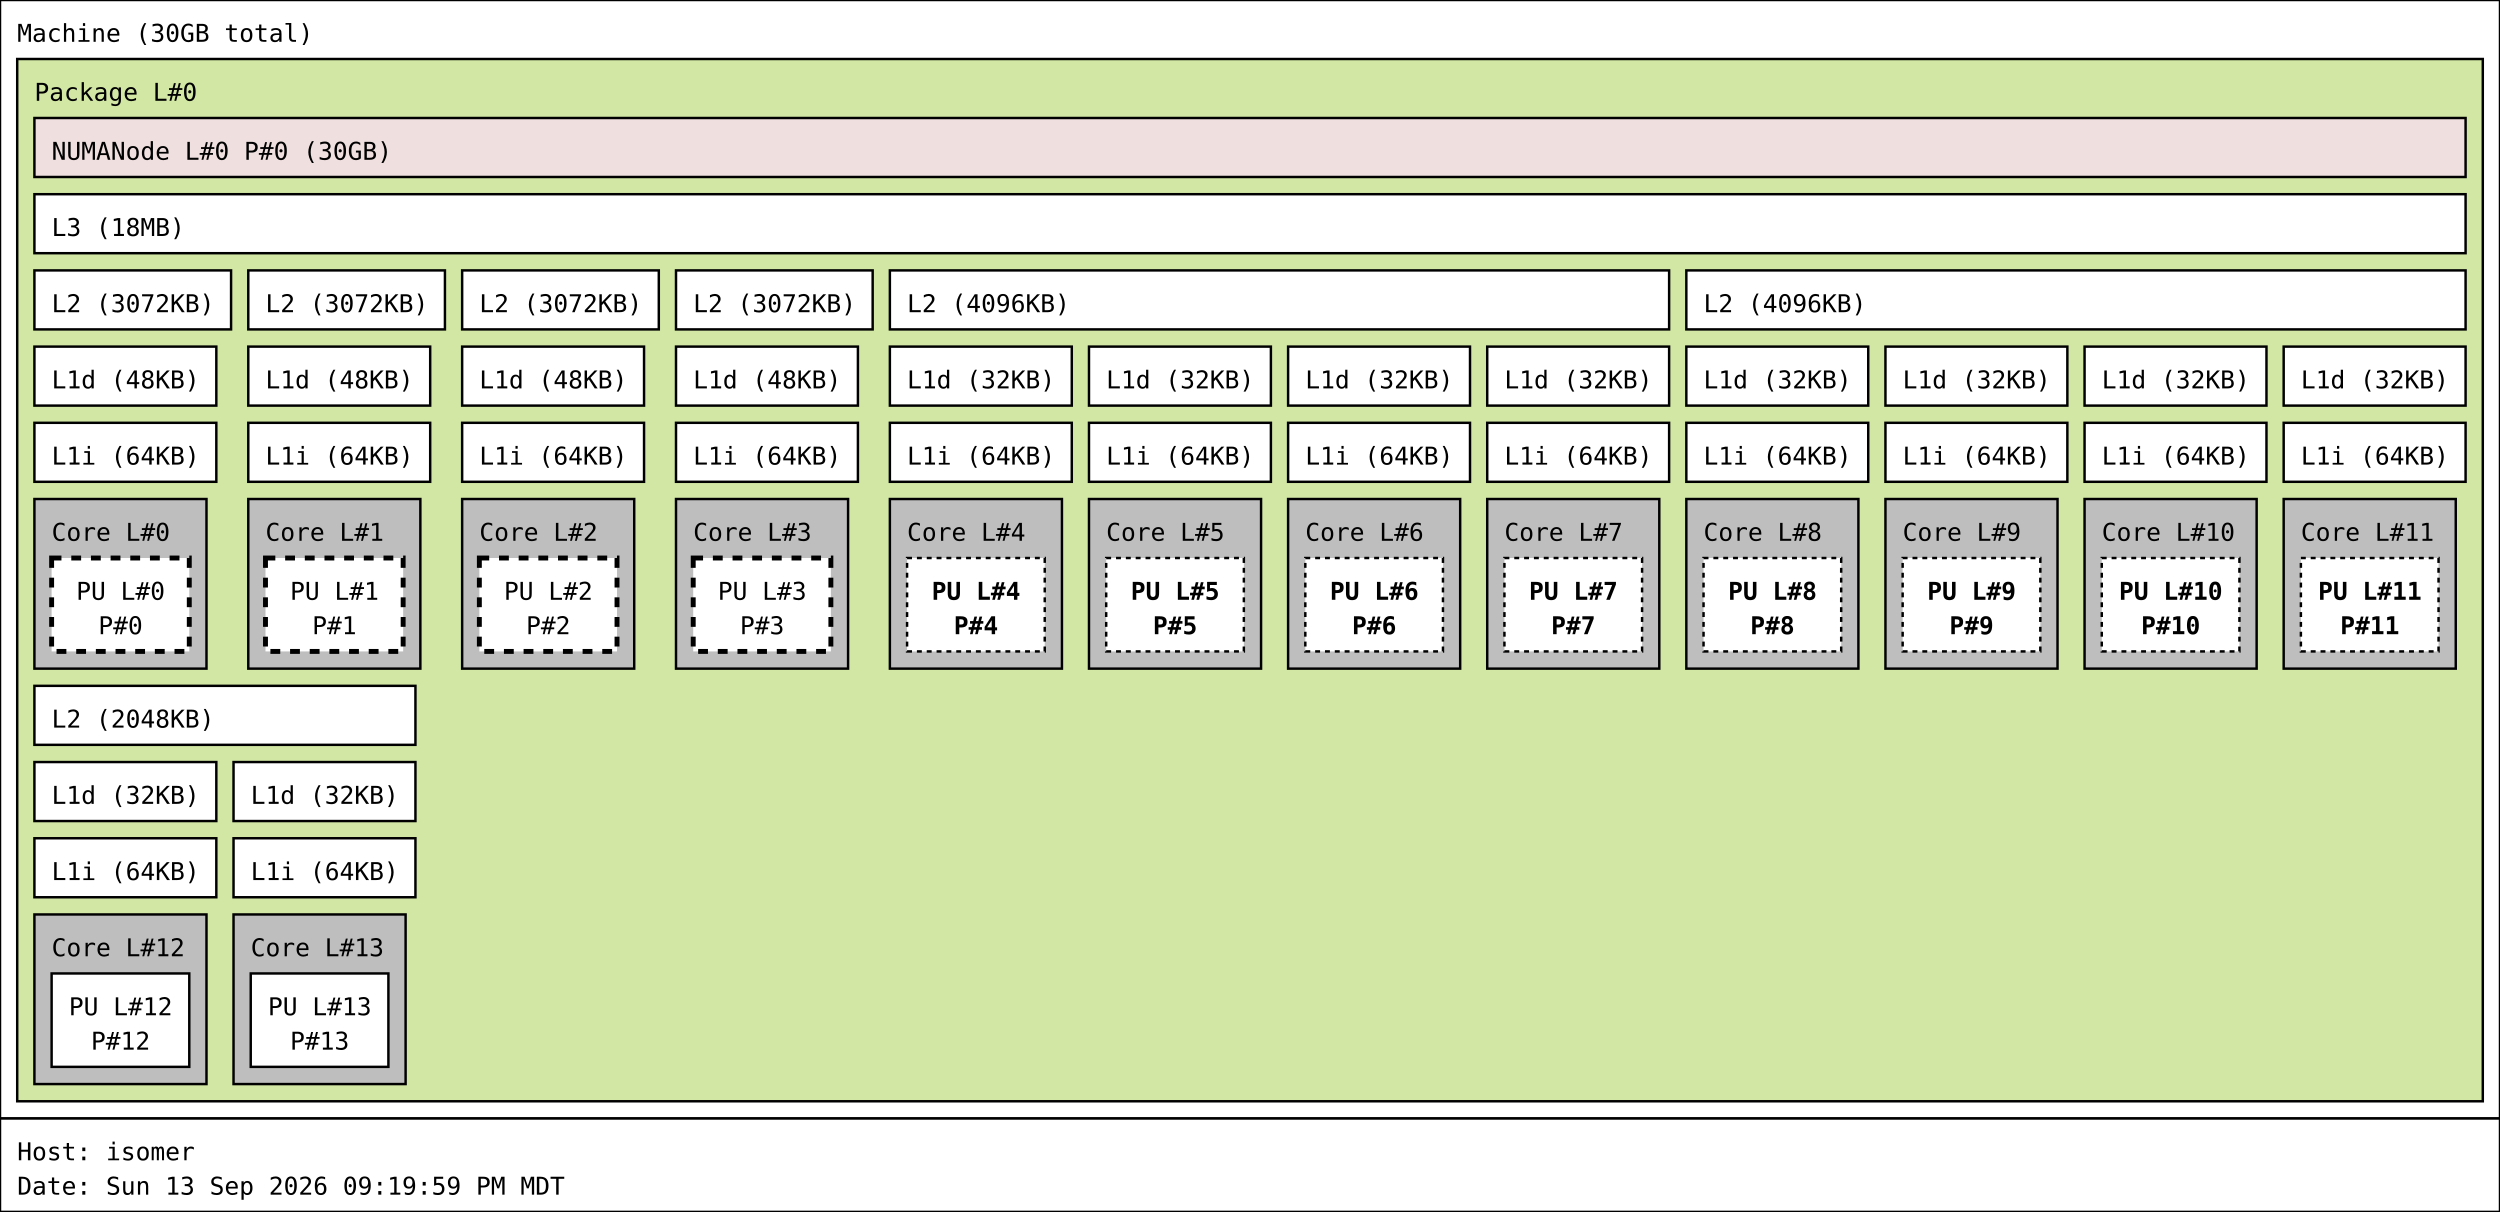
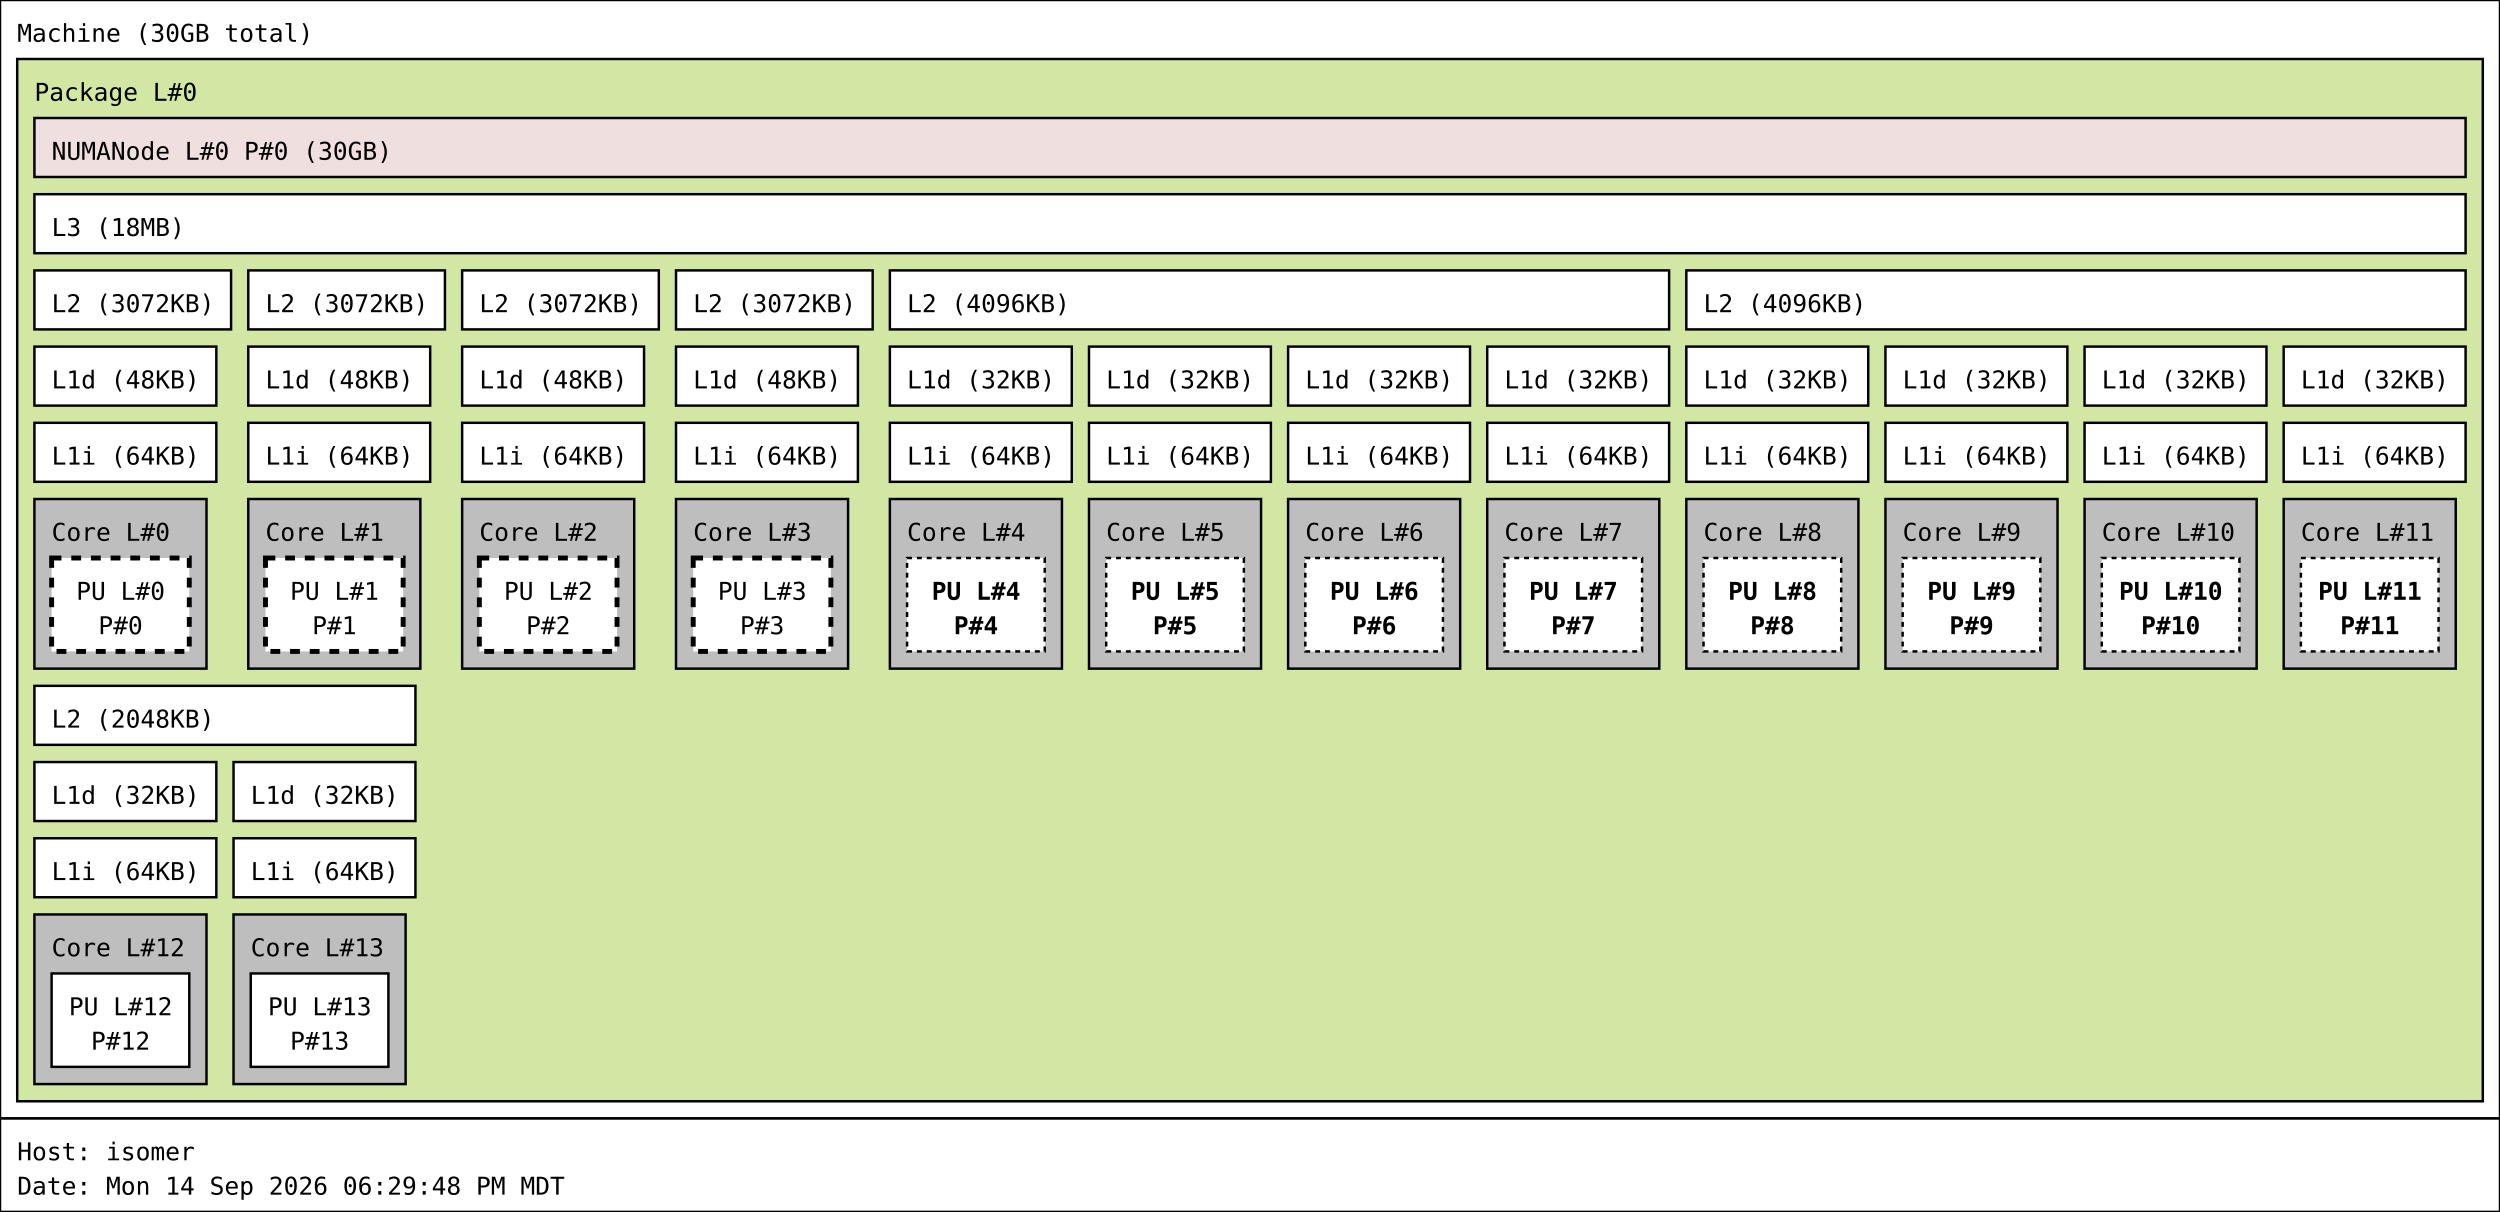
<svg xmlns="http://www.w3.org/2000/svg" width="1017px" height="493px" viewBox="0 0 1017px 493px" version="1.1">
  <rect id="Machine_0_rect" class="Machine" x="0" y="0" width="1017" height="455" fill="rgb(255,255,255)" stroke="rgb(0,0,0)" stroke-width="1" />
  <text id="Machine_0_text" class="Machine" font-family="Monospace" x="7" y="17" fill="rgb(0,0,0)" font-size="10px">Machine (30GB total)</text>
  <rect id="Package_0_rect" class="Package" x="7" y="24" width="1003" height="424" fill="rgb(210,231,164)" stroke="rgb(0,0,0)" stroke-width="1" />
  <text id="Package_0_text" class="Package" font-family="Monospace" x="14" y="41" fill="rgb(0,0,0)" font-size="10px">Package L#0</text>
  <rect id="L3_0_rect" class="L3" x="14" y="79" width="989" height="24" fill="rgb(255,255,255)" stroke="rgb(0,0,0)" stroke-width="1" />
  <text id="L3_0_text" class="L3" font-family="Monospace" x="21" y="96" fill="rgb(0,0,0)" font-size="10px">L3 (18MB)</text>
  <rect id="L2_0_rect" class="L2" x="14" y="110" width="80" height="24" fill="rgb(255,255,255)" stroke="rgb(0,0,0)" stroke-width="1" />
  <text id="L2_0_text" class="L2" font-family="Monospace" x="21" y="127" fill="rgb(0,0,0)" font-size="10px">L2 (3072KB)</text>
  <rect id="L1d_0_rect" class="L1d" x="14" y="141" width="74" height="24" fill="rgb(255,255,255)" stroke="rgb(0,0,0)" stroke-width="1" />
  <text id="L1d_0_text" class="L1d" font-family="Monospace" x="21" y="158" fill="rgb(0,0,0)" font-size="10px">L1d (48KB)</text>
  <rect id="L1i_0_rect" class="L1i" x="14" y="172" width="74" height="24" fill="rgb(255,255,255)" stroke="rgb(0,0,0)" stroke-width="1" />
  <text id="L1i_0_text" class="L1i" font-family="Monospace" x="21" y="189" fill="rgb(0,0,0)" font-size="10px">L1i (64KB)</text>
  <rect id="Core_0_rect" class="Core" x="14" y="203" width="70" height="69" fill="rgb(190,190,190)" stroke="rgb(0,0,0)" stroke-width="1" />
  <text id="Core_0_text" class="Core" font-family="Monospace" x="21" y="220" fill="rgb(0,0,0)" font-size="10px">Core L#0</text>
  <rect id="PU_0_rect" class="PU" x="21" y="227" width="56" height="38" fill="rgb(255,255,255)" stroke="rgb(0,0,0)" stroke-width="2" stroke-dasharray="4" />
  <text id="PU_0_text" class="PU" font-family="Monospace" x="31" y="244" fill="rgb(0,0,0)" font-size="10px">PU L#0</text>
  <text id="PU_0_text_1" class="PU" font-family="Monospace" x="40" y="258" fill="rgb(0,0,0)" font-size="10px">P#0</text>
  <rect id="L2_1_rect" class="L2" x="101" y="110" width="80" height="24" fill="rgb(255,255,255)" stroke="rgb(0,0,0)" stroke-width="1" />
  <text id="L2_1_text" class="L2" font-family="Monospace" x="108" y="127" fill="rgb(0,0,0)" font-size="10px">L2 (3072KB)</text>
  <rect id="L1d_1_rect" class="L1d" x="101" y="141" width="74" height="24" fill="rgb(255,255,255)" stroke="rgb(0,0,0)" stroke-width="1" />
  <text id="L1d_1_text" class="L1d" font-family="Monospace" x="108" y="158" fill="rgb(0,0,0)" font-size="10px">L1d (48KB)</text>
  <rect id="L1i_1_rect" class="L1i" x="101" y="172" width="74" height="24" fill="rgb(255,255,255)" stroke="rgb(0,0,0)" stroke-width="1" />
  <text id="L1i_1_text" class="L1i" font-family="Monospace" x="108" y="189" fill="rgb(0,0,0)" font-size="10px">L1i (64KB)</text>
  <rect id="Core_1_rect" class="Core" x="101" y="203" width="70" height="69" fill="rgb(190,190,190)" stroke="rgb(0,0,0)" stroke-width="1" />
  <text id="Core_1_text" class="Core" font-family="Monospace" x="108" y="220" fill="rgb(0,0,0)" font-size="10px">Core L#1</text>
  <rect id="PU_1_rect" class="PU" x="108" y="227" width="56" height="38" fill="rgb(255,255,255)" stroke="rgb(0,0,0)" stroke-width="2" stroke-dasharray="4" />
  <text id="PU_1_text" class="PU" font-family="Monospace" x="118" y="244" fill="rgb(0,0,0)" font-size="10px">PU L#1</text>
  <text id="PU_1_text_1" class="PU" font-family="Monospace" x="127" y="258" fill="rgb(0,0,0)" font-size="10px">P#1</text>
  <rect id="L2_2_rect" class="L2" x="188" y="110" width="80" height="24" fill="rgb(255,255,255)" stroke="rgb(0,0,0)" stroke-width="1" />
  <text id="L2_2_text" class="L2" font-family="Monospace" x="195" y="127" fill="rgb(0,0,0)" font-size="10px">L2 (3072KB)</text>
  <rect id="L1d_2_rect" class="L1d" x="188" y="141" width="74" height="24" fill="rgb(255,255,255)" stroke="rgb(0,0,0)" stroke-width="1" />
  <text id="L1d_2_text" class="L1d" font-family="Monospace" x="195" y="158" fill="rgb(0,0,0)" font-size="10px">L1d (48KB)</text>
  <rect id="L1i_2_rect" class="L1i" x="188" y="172" width="74" height="24" fill="rgb(255,255,255)" stroke="rgb(0,0,0)" stroke-width="1" />
  <text id="L1i_2_text" class="L1i" font-family="Monospace" x="195" y="189" fill="rgb(0,0,0)" font-size="10px">L1i (64KB)</text>
  <rect id="Core_2_rect" class="Core" x="188" y="203" width="70" height="69" fill="rgb(190,190,190)" stroke="rgb(0,0,0)" stroke-width="1" />
  <text id="Core_2_text" class="Core" font-family="Monospace" x="195" y="220" fill="rgb(0,0,0)" font-size="10px">Core L#2</text>
  <rect id="PU_2_rect" class="PU" x="195" y="227" width="56" height="38" fill="rgb(255,255,255)" stroke="rgb(0,0,0)" stroke-width="2" stroke-dasharray="4" />
  <text id="PU_2_text" class="PU" font-family="Monospace" x="205" y="244" fill="rgb(0,0,0)" font-size="10px">PU L#2</text>
  <text id="PU_2_text_1" class="PU" font-family="Monospace" x="214" y="258" fill="rgb(0,0,0)" font-size="10px">P#2</text>
  <rect id="L2_3_rect" class="L2" x="275" y="110" width="80" height="24" fill="rgb(255,255,255)" stroke="rgb(0,0,0)" stroke-width="1" />
  <text id="L2_3_text" class="L2" font-family="Monospace" x="282" y="127" fill="rgb(0,0,0)" font-size="10px">L2 (3072KB)</text>
  <rect id="L1d_3_rect" class="L1d" x="275" y="141" width="74" height="24" fill="rgb(255,255,255)" stroke="rgb(0,0,0)" stroke-width="1" />
  <text id="L1d_3_text" class="L1d" font-family="Monospace" x="282" y="158" fill="rgb(0,0,0)" font-size="10px">L1d (48KB)</text>
  <rect id="L1i_3_rect" class="L1i" x="275" y="172" width="74" height="24" fill="rgb(255,255,255)" stroke="rgb(0,0,0)" stroke-width="1" />
  <text id="L1i_3_text" class="L1i" font-family="Monospace" x="282" y="189" fill="rgb(0,0,0)" font-size="10px">L1i (64KB)</text>
  <rect id="Core_3_rect" class="Core" x="275" y="203" width="70" height="69" fill="rgb(190,190,190)" stroke="rgb(0,0,0)" stroke-width="1" />
  <text id="Core_3_text" class="Core" font-family="Monospace" x="282" y="220" fill="rgb(0,0,0)" font-size="10px">Core L#3</text>
  <rect id="PU_3_rect" class="PU" x="282" y="227" width="56" height="38" fill="rgb(255,255,255)" stroke="rgb(0,0,0)" stroke-width="2" stroke-dasharray="4" />
  <text id="PU_3_text" class="PU" font-family="Monospace" x="292" y="244" fill="rgb(0,0,0)" font-size="10px">PU L#3</text>
  <text id="PU_3_text_1" class="PU" font-family="Monospace" x="301" y="258" fill="rgb(0,0,0)" font-size="10px">P#3</text>
  <rect id="L2_4_rect" class="L2" x="362" y="110" width="317" height="24" fill="rgb(255,255,255)" stroke="rgb(0,0,0)" stroke-width="1" />
  <text id="L2_4_text" class="L2" font-family="Monospace" x="369" y="127" fill="rgb(0,0,0)" font-size="10px">L2 (4096KB)</text>
  <rect id="L1d_4_rect" class="L1d" x="362" y="141" width="74" height="24" fill="rgb(255,255,255)" stroke="rgb(0,0,0)" stroke-width="1" />
  <text id="L1d_4_text" class="L1d" font-family="Monospace" x="369" y="158" fill="rgb(0,0,0)" font-size="10px">L1d (32KB)</text>
  <rect id="L1i_4_rect" class="L1i" x="362" y="172" width="74" height="24" fill="rgb(255,255,255)" stroke="rgb(0,0,0)" stroke-width="1" />
  <text id="L1i_4_text" class="L1i" font-family="Monospace" x="369" y="189" fill="rgb(0,0,0)" font-size="10px">L1i (64KB)</text>
  <rect id="Core_4_rect" class="Core" x="362" y="203" width="70" height="69" fill="rgb(190,190,190)" stroke="rgb(0,0,0)" stroke-width="1" />
  <text id="Core_4_text" class="Core" font-family="Monospace" x="369" y="220" fill="rgb(0,0,0)" font-size="10px">Core L#4</text>
  <rect id="PU_4_rect" class="PU" x="369" y="227" width="56" height="38" fill="rgb(255,255,255)" stroke="rgb(0,0,0)" stroke-width="1" stroke-dasharray="2" />
  <text id="PU_4_text" class="PU" font-family="Monospace" font-weight="bold" x="379" y="244" fill="rgb(0,0,0)" font-size="10px">PU L#4</text>
  <text id="PU_4_text_1" class="PU" font-family="Monospace" font-weight="bold" x="388" y="258" fill="rgb(0,0,0)" font-size="10px">P#4</text>
  <rect id="L1d_5_rect" class="L1d" x="443" y="141" width="74" height="24" fill="rgb(255,255,255)" stroke="rgb(0,0,0)" stroke-width="1" />
  <text id="L1d_5_text" class="L1d" font-family="Monospace" x="450" y="158" fill="rgb(0,0,0)" font-size="10px">L1d (32KB)</text>
  <rect id="L1i_5_rect" class="L1i" x="443" y="172" width="74" height="24" fill="rgb(255,255,255)" stroke="rgb(0,0,0)" stroke-width="1" />
  <text id="L1i_5_text" class="L1i" font-family="Monospace" x="450" y="189" fill="rgb(0,0,0)" font-size="10px">L1i (64KB)</text>
  <rect id="Core_5_rect" class="Core" x="443" y="203" width="70" height="69" fill="rgb(190,190,190)" stroke="rgb(0,0,0)" stroke-width="1" />
  <text id="Core_5_text" class="Core" font-family="Monospace" x="450" y="220" fill="rgb(0,0,0)" font-size="10px">Core L#5</text>
  <rect id="PU_5_rect" class="PU" x="450" y="227" width="56" height="38" fill="rgb(255,255,255)" stroke="rgb(0,0,0)" stroke-width="1" stroke-dasharray="2" />
  <text id="PU_5_text" class="PU" font-family="Monospace" font-weight="bold" x="460" y="244" fill="rgb(0,0,0)" font-size="10px">PU L#5</text>
  <text id="PU_5_text_1" class="PU" font-family="Monospace" font-weight="bold" x="469" y="258" fill="rgb(0,0,0)" font-size="10px">P#5</text>
  <rect id="L1d_6_rect" class="L1d" x="524" y="141" width="74" height="24" fill="rgb(255,255,255)" stroke="rgb(0,0,0)" stroke-width="1" />
  <text id="L1d_6_text" class="L1d" font-family="Monospace" x="531" y="158" fill="rgb(0,0,0)" font-size="10px">L1d (32KB)</text>
  <rect id="L1i_6_rect" class="L1i" x="524" y="172" width="74" height="24" fill="rgb(255,255,255)" stroke="rgb(0,0,0)" stroke-width="1" />
  <text id="L1i_6_text" class="L1i" font-family="Monospace" x="531" y="189" fill="rgb(0,0,0)" font-size="10px">L1i (64KB)</text>
  <rect id="Core_6_rect" class="Core" x="524" y="203" width="70" height="69" fill="rgb(190,190,190)" stroke="rgb(0,0,0)" stroke-width="1" />
  <text id="Core_6_text" class="Core" font-family="Monospace" x="531" y="220" fill="rgb(0,0,0)" font-size="10px">Core L#6</text>
  <rect id="PU_6_rect" class="PU" x="531" y="227" width="56" height="38" fill="rgb(255,255,255)" stroke="rgb(0,0,0)" stroke-width="1" stroke-dasharray="2" />
  <text id="PU_6_text" class="PU" font-family="Monospace" font-weight="bold" x="541" y="244" fill="rgb(0,0,0)" font-size="10px">PU L#6</text>
  <text id="PU_6_text_1" class="PU" font-family="Monospace" font-weight="bold" x="550" y="258" fill="rgb(0,0,0)" font-size="10px">P#6</text>
  <rect id="L1d_7_rect" class="L1d" x="605" y="141" width="74" height="24" fill="rgb(255,255,255)" stroke="rgb(0,0,0)" stroke-width="1" />
  <text id="L1d_7_text" class="L1d" font-family="Monospace" x="612" y="158" fill="rgb(0,0,0)" font-size="10px">L1d (32KB)</text>
  <rect id="L1i_7_rect" class="L1i" x="605" y="172" width="74" height="24" fill="rgb(255,255,255)" stroke="rgb(0,0,0)" stroke-width="1" />
  <text id="L1i_7_text" class="L1i" font-family="Monospace" x="612" y="189" fill="rgb(0,0,0)" font-size="10px">L1i (64KB)</text>
  <rect id="Core_7_rect" class="Core" x="605" y="203" width="70" height="69" fill="rgb(190,190,190)" stroke="rgb(0,0,0)" stroke-width="1" />
  <text id="Core_7_text" class="Core" font-family="Monospace" x="612" y="220" fill="rgb(0,0,0)" font-size="10px">Core L#7</text>
  <rect id="PU_7_rect" class="PU" x="612" y="227" width="56" height="38" fill="rgb(255,255,255)" stroke="rgb(0,0,0)" stroke-width="1" stroke-dasharray="2" />
  <text id="PU_7_text" class="PU" font-family="Monospace" font-weight="bold" x="622" y="244" fill="rgb(0,0,0)" font-size="10px">PU L#7</text>
  <text id="PU_7_text_1" class="PU" font-family="Monospace" font-weight="bold" x="631" y="258" fill="rgb(0,0,0)" font-size="10px">P#7</text>
  <rect id="L2_5_rect" class="L2" x="686" y="110" width="317" height="24" fill="rgb(255,255,255)" stroke="rgb(0,0,0)" stroke-width="1" />
  <text id="L2_5_text" class="L2" font-family="Monospace" x="693" y="127" fill="rgb(0,0,0)" font-size="10px">L2 (4096KB)</text>
  <rect id="L1d_8_rect" class="L1d" x="686" y="141" width="74" height="24" fill="rgb(255,255,255)" stroke="rgb(0,0,0)" stroke-width="1" />
  <text id="L1d_8_text" class="L1d" font-family="Monospace" x="693" y="158" fill="rgb(0,0,0)" font-size="10px">L1d (32KB)</text>
  <rect id="L1i_8_rect" class="L1i" x="686" y="172" width="74" height="24" fill="rgb(255,255,255)" stroke="rgb(0,0,0)" stroke-width="1" />
  <text id="L1i_8_text" class="L1i" font-family="Monospace" x="693" y="189" fill="rgb(0,0,0)" font-size="10px">L1i (64KB)</text>
  <rect id="Core_8_rect" class="Core" x="686" y="203" width="70" height="69" fill="rgb(190,190,190)" stroke="rgb(0,0,0)" stroke-width="1" />
  <text id="Core_8_text" class="Core" font-family="Monospace" x="693" y="220" fill="rgb(0,0,0)" font-size="10px">Core L#8</text>
  <rect id="PU_8_rect" class="PU" x="693" y="227" width="56" height="38" fill="rgb(255,255,255)" stroke="rgb(0,0,0)" stroke-width="1" stroke-dasharray="2" />
  <text id="PU_8_text" class="PU" font-family="Monospace" font-weight="bold" x="703" y="244" fill="rgb(0,0,0)" font-size="10px">PU L#8</text>
  <text id="PU_8_text_1" class="PU" font-family="Monospace" font-weight="bold" x="712" y="258" fill="rgb(0,0,0)" font-size="10px">P#8</text>
  <rect id="L1d_9_rect" class="L1d" x="767" y="141" width="74" height="24" fill="rgb(255,255,255)" stroke="rgb(0,0,0)" stroke-width="1" />
  <text id="L1d_9_text" class="L1d" font-family="Monospace" x="774" y="158" fill="rgb(0,0,0)" font-size="10px">L1d (32KB)</text>
  <rect id="L1i_9_rect" class="L1i" x="767" y="172" width="74" height="24" fill="rgb(255,255,255)" stroke="rgb(0,0,0)" stroke-width="1" />
  <text id="L1i_9_text" class="L1i" font-family="Monospace" x="774" y="189" fill="rgb(0,0,0)" font-size="10px">L1i (64KB)</text>
  <rect id="Core_9_rect" class="Core" x="767" y="203" width="70" height="69" fill="rgb(190,190,190)" stroke="rgb(0,0,0)" stroke-width="1" />
  <text id="Core_9_text" class="Core" font-family="Monospace" x="774" y="220" fill="rgb(0,0,0)" font-size="10px">Core L#9</text>
  <rect id="PU_9_rect" class="PU" x="774" y="227" width="56" height="38" fill="rgb(255,255,255)" stroke="rgb(0,0,0)" stroke-width="1" stroke-dasharray="2" />
  <text id="PU_9_text" class="PU" font-family="Monospace" font-weight="bold" x="784" y="244" fill="rgb(0,0,0)" font-size="10px">PU L#9</text>
  <text id="PU_9_text_1" class="PU" font-family="Monospace" font-weight="bold" x="793" y="258" fill="rgb(0,0,0)" font-size="10px">P#9</text>
  <rect id="L1d_10_rect" class="L1d" x="848" y="141" width="74" height="24" fill="rgb(255,255,255)" stroke="rgb(0,0,0)" stroke-width="1" />
  <text id="L1d_10_text" class="L1d" font-family="Monospace" x="855" y="158" fill="rgb(0,0,0)" font-size="10px">L1d (32KB)</text>
  <rect id="L1i_10_rect" class="L1i" x="848" y="172" width="74" height="24" fill="rgb(255,255,255)" stroke="rgb(0,0,0)" stroke-width="1" />
  <text id="L1i_10_text" class="L1i" font-family="Monospace" x="855" y="189" fill="rgb(0,0,0)" font-size="10px">L1i (64KB)</text>
  <rect id="Core_10_rect" class="Core" x="848" y="203" width="70" height="69" fill="rgb(190,190,190)" stroke="rgb(0,0,0)" stroke-width="1" />
  <text id="Core_10_text" class="Core" font-family="Monospace" x="855" y="220" fill="rgb(0,0,0)" font-size="10px">Core L#10</text>
  <rect id="PU_10_rect" class="PU" x="855" y="227" width="56" height="38" fill="rgb(255,255,255)" stroke="rgb(0,0,0)" stroke-width="1" stroke-dasharray="2" />
  <text id="PU_10_text" class="PU" font-family="Monospace" font-weight="bold" x="862" y="244" fill="rgb(0,0,0)" font-size="10px">PU L#10</text>
  <text id="PU_10_text_1" class="PU" font-family="Monospace" font-weight="bold" x="871" y="258" fill="rgb(0,0,0)" font-size="10px">P#10</text>
  <rect id="L1d_11_rect" class="L1d" x="929" y="141" width="74" height="24" fill="rgb(255,255,255)" stroke="rgb(0,0,0)" stroke-width="1" />
  <text id="L1d_11_text" class="L1d" font-family="Monospace" x="936" y="158" fill="rgb(0,0,0)" font-size="10px">L1d (32KB)</text>
  <rect id="L1i_11_rect" class="L1i" x="929" y="172" width="74" height="24" fill="rgb(255,255,255)" stroke="rgb(0,0,0)" stroke-width="1" />
  <text id="L1i_11_text" class="L1i" font-family="Monospace" x="936" y="189" fill="rgb(0,0,0)" font-size="10px">L1i (64KB)</text>
  <rect id="Core_11_rect" class="Core" x="929" y="203" width="70" height="69" fill="rgb(190,190,190)" stroke="rgb(0,0,0)" stroke-width="1" />
  <text id="Core_11_text" class="Core" font-family="Monospace" x="936" y="220" fill="rgb(0,0,0)" font-size="10px">Core L#11</text>
  <rect id="PU_11_rect" class="PU" x="936" y="227" width="56" height="38" fill="rgb(255,255,255)" stroke="rgb(0,0,0)" stroke-width="1" stroke-dasharray="2" />
  <text id="PU_11_text" class="PU" font-family="Monospace" font-weight="bold" x="943" y="244" fill="rgb(0,0,0)" font-size="10px">PU L#11</text>
  <text id="PU_11_text_1" class="PU" font-family="Monospace" font-weight="bold" x="952" y="258" fill="rgb(0,0,0)" font-size="10px">P#11</text>
  <rect id="L2_6_rect" class="L2" x="14" y="279" width="155" height="24" fill="rgb(255,255,255)" stroke="rgb(0,0,0)" stroke-width="1" />
  <text id="L2_6_text" class="L2" font-family="Monospace" x="21" y="296" fill="rgb(0,0,0)" font-size="10px">L2 (2048KB)</text>
  <rect id="L1d_12_rect" class="L1d" x="14" y="310" width="74" height="24" fill="rgb(255,255,255)" stroke="rgb(0,0,0)" stroke-width="1" />
  <text id="L1d_12_text" class="L1d" font-family="Monospace" x="21" y="327" fill="rgb(0,0,0)" font-size="10px">L1d (32KB)</text>
  <rect id="L1i_12_rect" class="L1i" x="14" y="341" width="74" height="24" fill="rgb(255,255,255)" stroke="rgb(0,0,0)" stroke-width="1" />
  <text id="L1i_12_text" class="L1i" font-family="Monospace" x="21" y="358" fill="rgb(0,0,0)" font-size="10px">L1i (64KB)</text>
  <rect id="Core_12_rect" class="Core" x="14" y="372" width="70" height="69" fill="rgb(190,190,190)" stroke="rgb(0,0,0)" stroke-width="1" />
  <text id="Core_12_text" class="Core" font-family="Monospace" x="21" y="389" fill="rgb(0,0,0)" font-size="10px">Core L#12</text>
  <rect id="PU_12_rect" class="PU" x="21" y="396" width="56" height="38" fill="rgb(255,255,255)" stroke="rgb(0,0,0)" stroke-width="1" />
  <text id="PU_12_text" class="PU" font-family="Monospace" x="28" y="413" fill="rgb(0,0,0)" font-size="10px">PU L#12</text>
  <text id="PU_12_text_1" class="PU" font-family="Monospace" x="37" y="427" fill="rgb(0,0,0)" font-size="10px">P#12</text>
  <rect id="L1d_13_rect" class="L1d" x="95" y="310" width="74" height="24" fill="rgb(255,255,255)" stroke="rgb(0,0,0)" stroke-width="1" />
  <text id="L1d_13_text" class="L1d" font-family="Monospace" x="102" y="327" fill="rgb(0,0,0)" font-size="10px">L1d (32KB)</text>
  <rect id="L1i_13_rect" class="L1i" x="95" y="341" width="74" height="24" fill="rgb(255,255,255)" stroke="rgb(0,0,0)" stroke-width="1" />
  <text id="L1i_13_text" class="L1i" font-family="Monospace" x="102" y="358" fill="rgb(0,0,0)" font-size="10px">L1i (64KB)</text>
  <rect id="Core_13_rect" class="Core" x="95" y="372" width="70" height="69" fill="rgb(190,190,190)" stroke="rgb(0,0,0)" stroke-width="1" />
  <text id="Core_13_text" class="Core" font-family="Monospace" x="102" y="389" fill="rgb(0,0,0)" font-size="10px">Core L#13</text>
  <rect id="PU_13_rect" class="PU" x="102" y="396" width="56" height="38" fill="rgb(255,255,255)" stroke="rgb(0,0,0)" stroke-width="1" />
  <text id="PU_13_text" class="PU" font-family="Monospace" x="109" y="413" fill="rgb(0,0,0)" font-size="10px">PU L#13</text>
  <text id="PU_13_text_1" class="PU" font-family="Monospace" x="118" y="427" fill="rgb(0,0,0)" font-size="10px">P#13</text>
  <rect id="NUMANode_0_rect" class="NUMANode" x="14" y="48" width="989" height="24" fill="rgb(239,223,222)" stroke="rgb(0,0,0)" stroke-width="1" />
  <text id="NUMANode_0_text" class="NUMANode" font-family="Monospace" x="21" y="65" fill="rgb(0,0,0)" font-size="10px">NUMANode L#0 P#0 (30GB)</text>
  <rect id="anon_rect" x="0" y="455" width="1017" height="38" fill="rgb(255,255,255)" stroke="rgb(0,0,0)" stroke-width="1" />
  <text id="anon_text" font-family="Monospace" x="7" y="472" fill="rgb(0,0,0)" font-size="10px">Host: isomer</text>
-   <text id="anon_text_1" font-family="Monospace" x="7" y="486" fill="rgb(0,0,0)" font-size="10px">Date: Sun 13 Sep 2026 09:19:59 PM MDT</text>
+   <text id="anon_text_1" font-family="Monospace" x="7" y="486" fill="rgb(0,0,0)" font-size="10px">Date: Mon 14 Sep 2026 06:29:48 PM MDT</text>
</svg>
